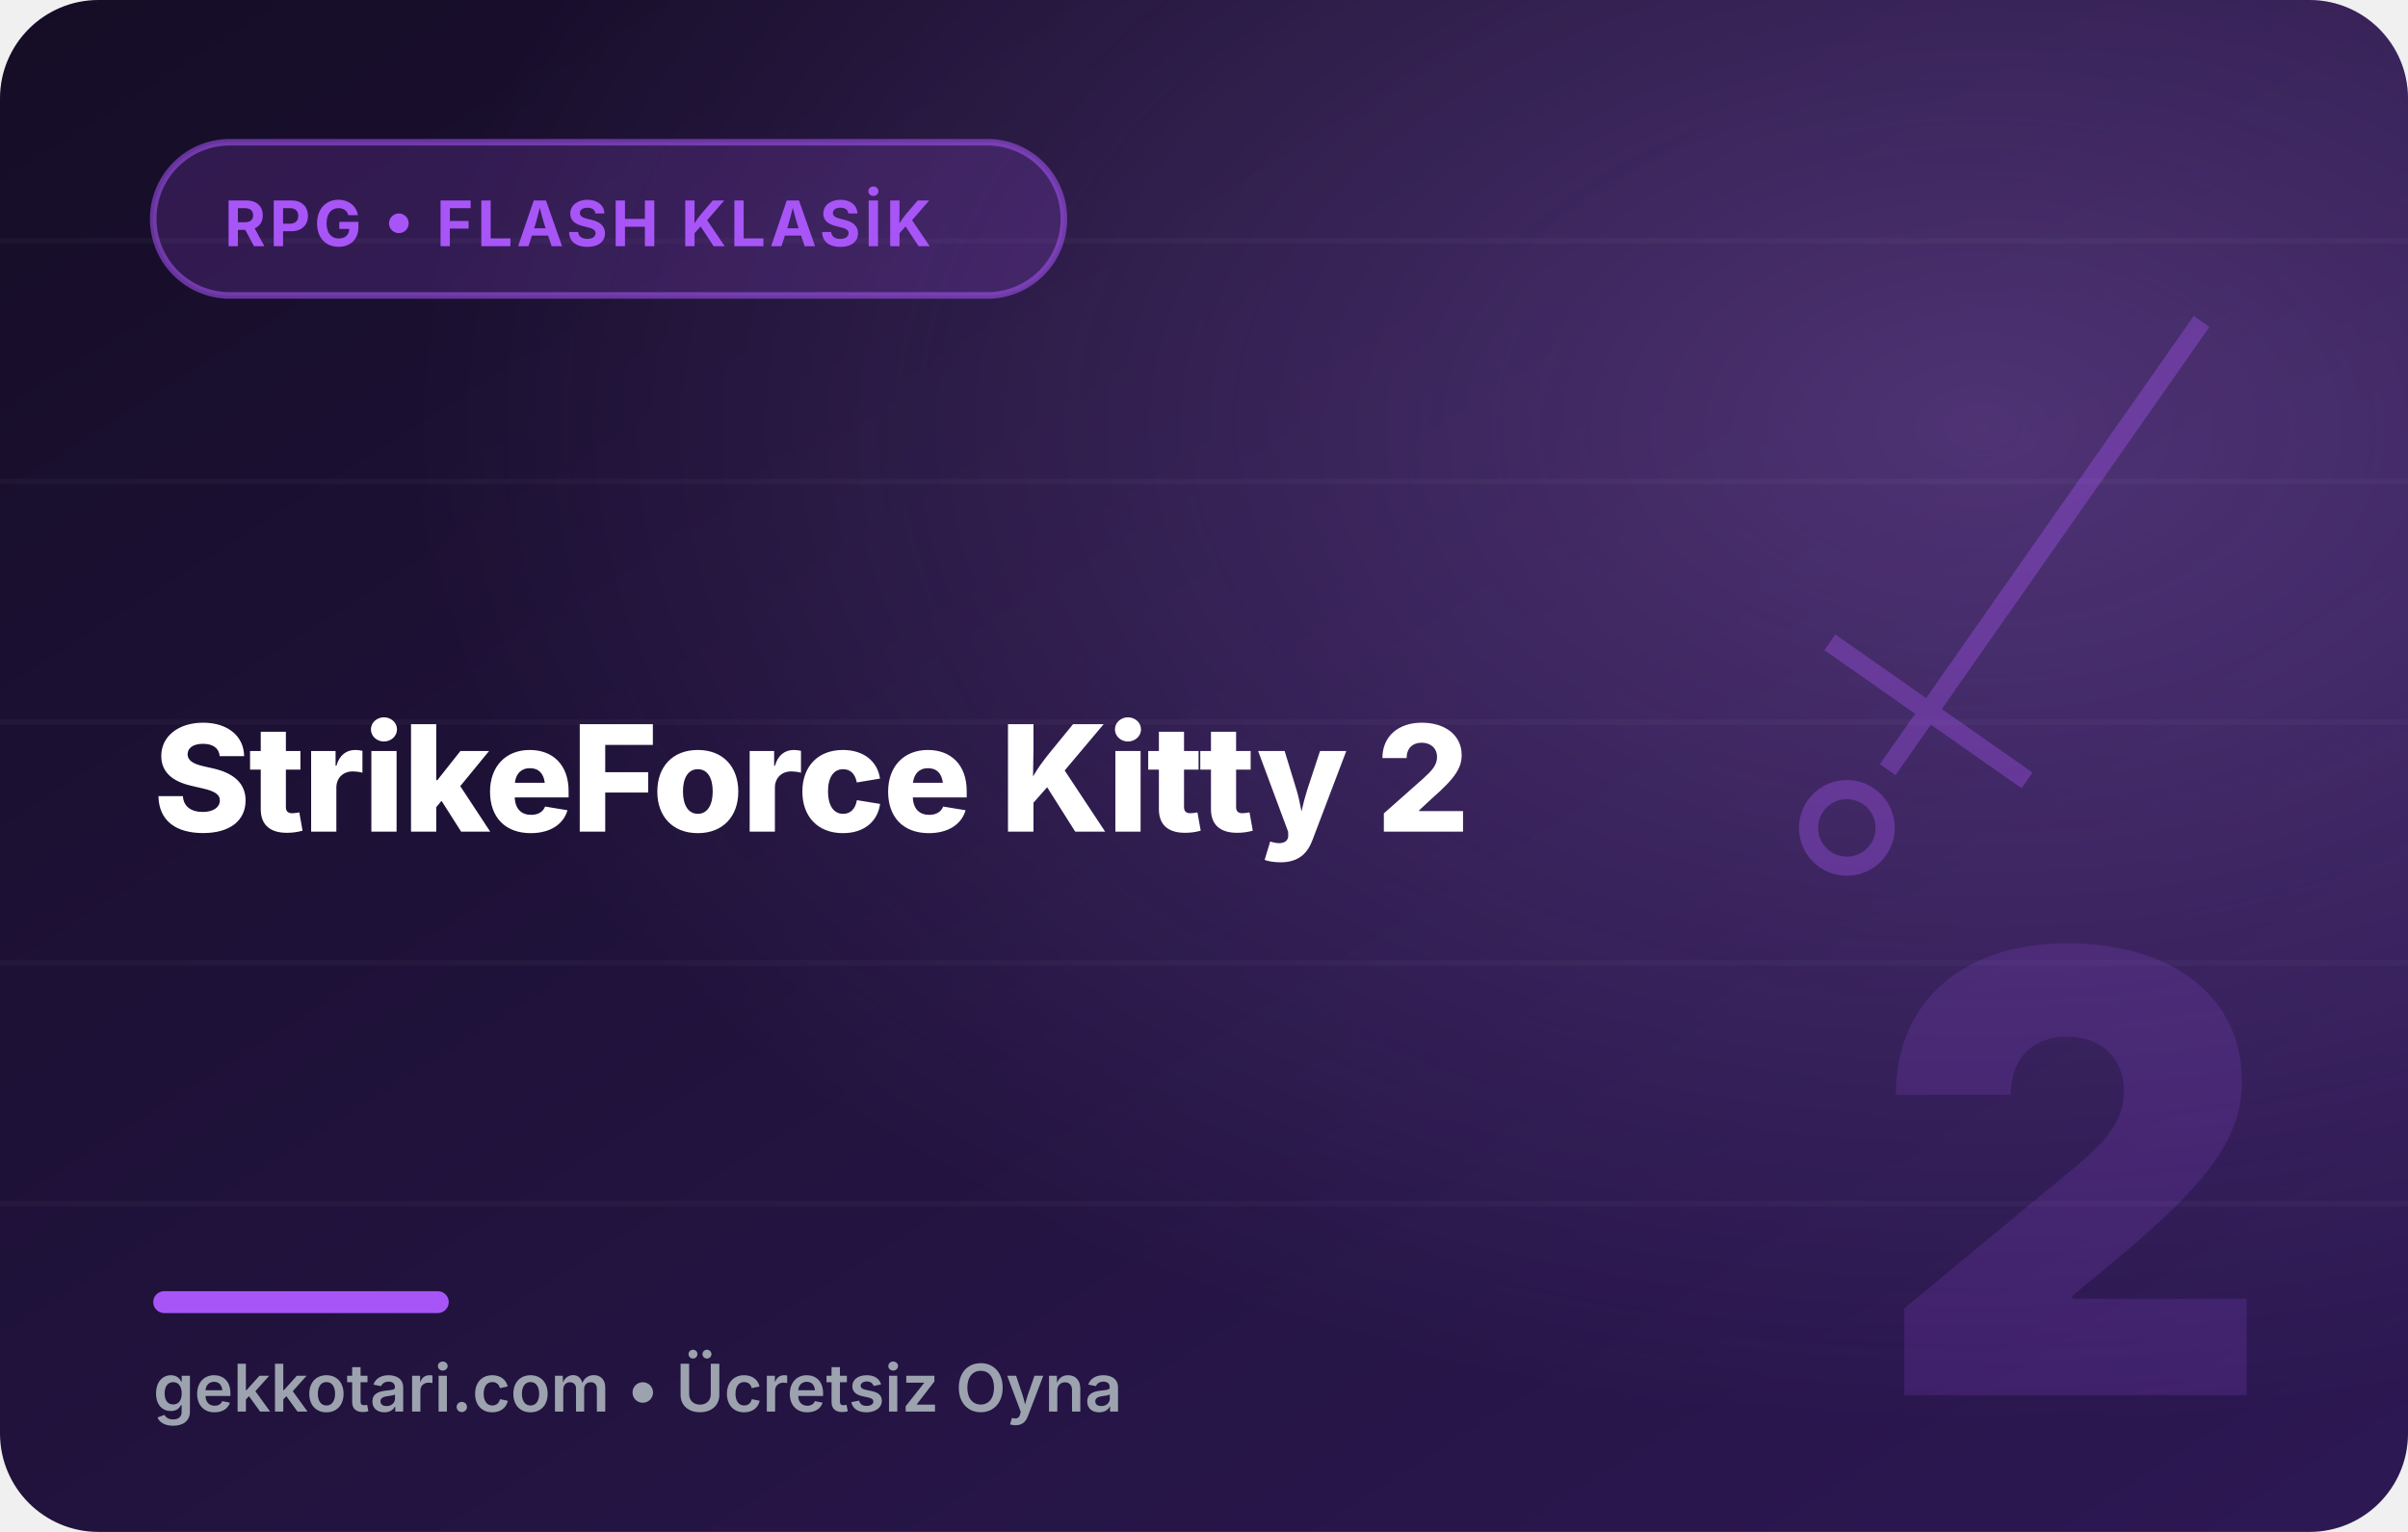
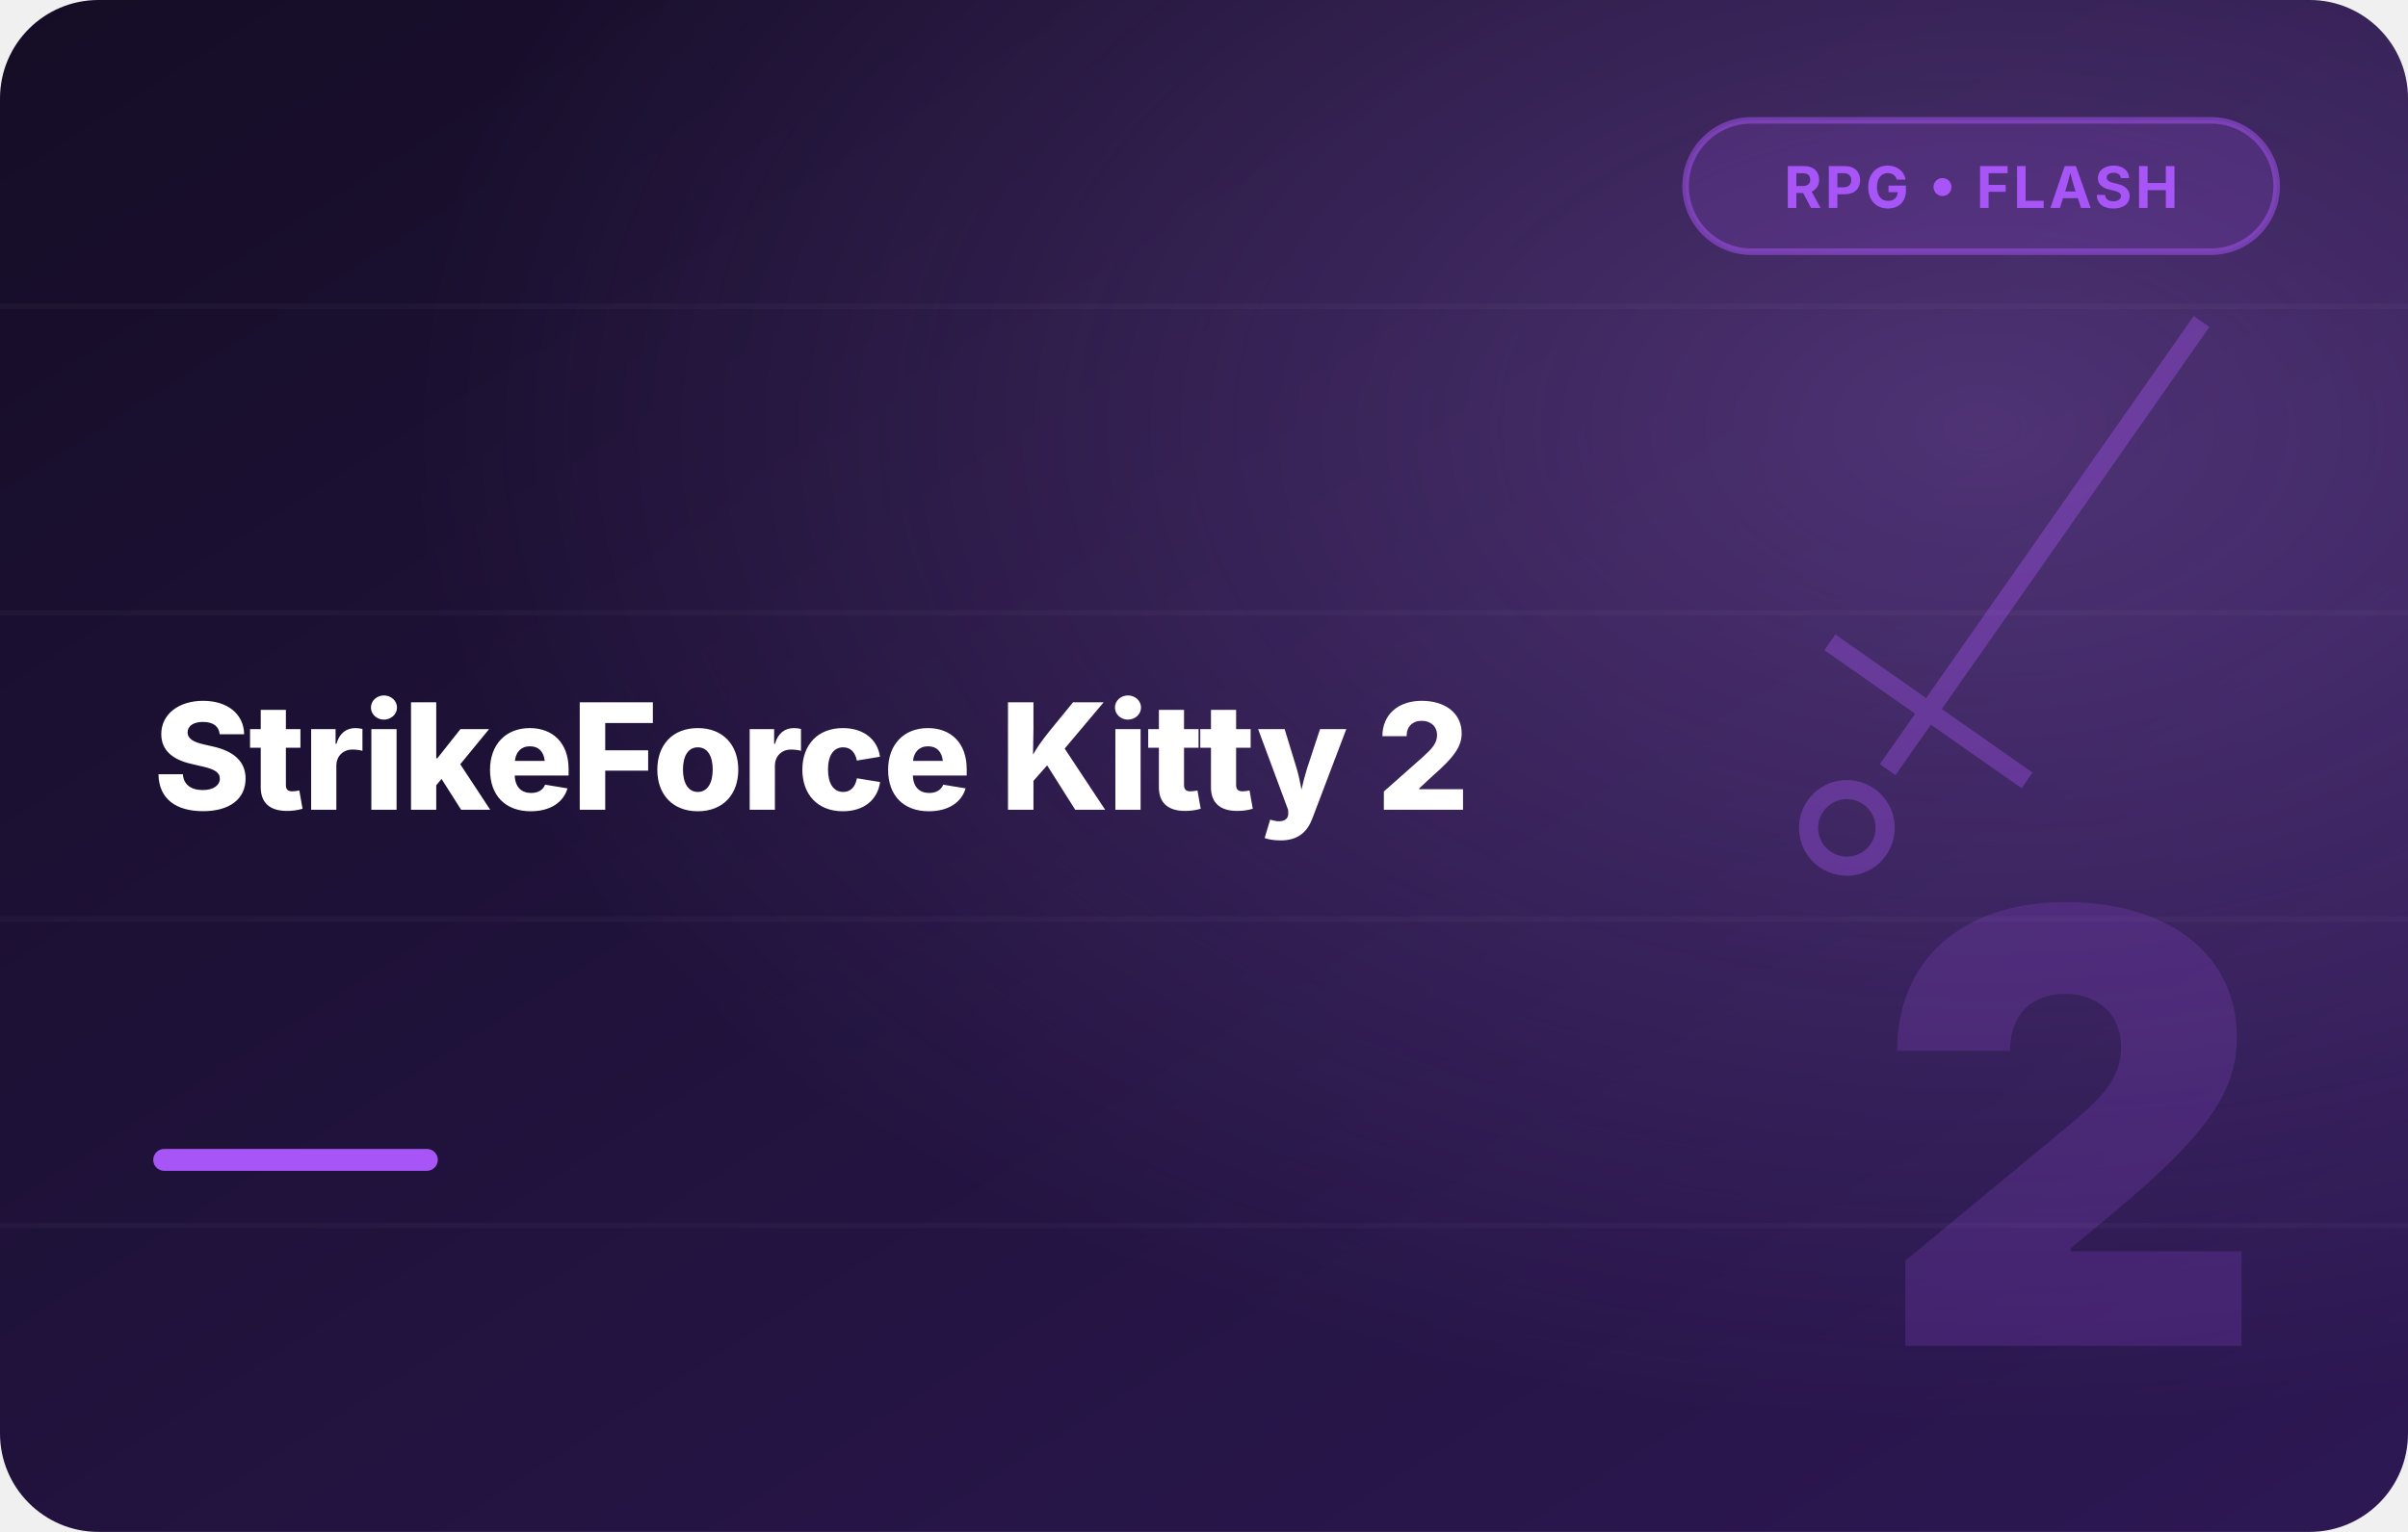
<svg xmlns="http://www.w3.org/2000/svg" viewBox="0 0 440 280" width="440" height="280">
  <defs>
    <linearGradient id="g-strikeforce-kitty-2" x1="0" y1="0" x2="1" y2="1">
      <stop offset="0%" stop-color="#150d26" />
      <stop offset="100%" stop-color="#2d1854" />
    </linearGradient>
    <radialGradient id="r-strikeforce-kitty-2" cx="0.82" cy="0.28" r="0.65">
      <stop offset="0%" stop-color="#c084fc" stop-opacity="0.28" />
      <stop offset="100%" stop-color="#c084fc" stop-opacity="0" />
    </radialGradient>
  </defs>
  <rect width="440" height="280" rx="18" fill="url(#g-strikeforce-kitty-2)" />
  <rect width="440" height="280" rx="18" fill="url(#r-strikeforce-kitty-2)" />
-   <path d="M0 44 H440 M0 88 H440 M0 132 H440 M0 176 H440 M0 220 H440" stroke="#ffffff" stroke-opacity="0.03" stroke-width="1" />
-   <text x="415" y="255" text-anchor="end" fill="#a855f7" fill-opacity="0.16" font-family="Inter,Arial,sans-serif" font-size="112" font-weight="900">2</text>
+   <path d="M0 56 H440 M0 112 H440 M0 168 H440 M0 224 H440" stroke="#ffffff" stroke-opacity="0.03" stroke-width="1" />
+   <text x="414" y="246" text-anchor="end" fill="#a855f7" fill-opacity="0.18" font-family="Inter,Arial,sans-serif" font-size="110" font-weight="900">2</text>
  <g transform="translate(365,112) rotate(35)" stroke="#a855f7" stroke-width="3.5" fill="none" opacity="0.35">
    <line x1="0" y1="-65" x2="0" y2="35" />
    <line x1="-22" y1="22" x2="22" y2="22" />
    <circle cx="0" cy="48" r="7" />
  </g>
-   <rect x="28" y="26" width="166.4" height="28" rx="14" fill="#a855f7" fill-opacity="0.18" stroke="#a855f7" stroke-opacity="0.55" stroke-width="1.2" />
-   <text x="41" y="45" fill="#a855f7" font-family="Inter,Segoe UI,Arial,sans-serif" font-size="11.5" font-weight="700" letter-spacing="0.7">RPG • FLASH KLASİK</text>
-   <text x="28" y="152" fill="#ffffff" font-family="Inter,Segoe UI,Arial,sans-serif" font-size="27" font-weight="800" letter-spacing="-0.4">StrikeForce Kitty 2</text>
-   <rect x="28" y="236" width="54" height="4" rx="2" fill="#a855f7" />
-   <text x="28" y="258" fill="#9ca3af" font-family="Inter,Segoe UI,Arial,sans-serif" font-size="12" font-weight="600">gekkotari.com • Ücretsiz Oyna</text>
+   <rect x="308" y="22" width="108" height="24" rx="12" fill="#a855f7" fill-opacity="0.16" stroke="#a855f7" stroke-opacity="0.5" stroke-width="1.2" />
+   <text x="362" y="38" text-anchor="middle" fill="#a855f7" font-family="Inter,Segoe UI,Arial,sans-serif" font-size="10.5" font-weight="700" letter-spacing="0.6">RPG • FLASH</text>
+   <text x="28" y="148" fill="#ffffff" font-family="Inter,Segoe UI,Arial,sans-serif" font-size="27" font-weight="800" letter-spacing="-0.4">StrikeForce Kitty 2</text>
+   <rect x="28" y="210" width="52" height="4" rx="2" fill="#a855f7" />
</svg>
